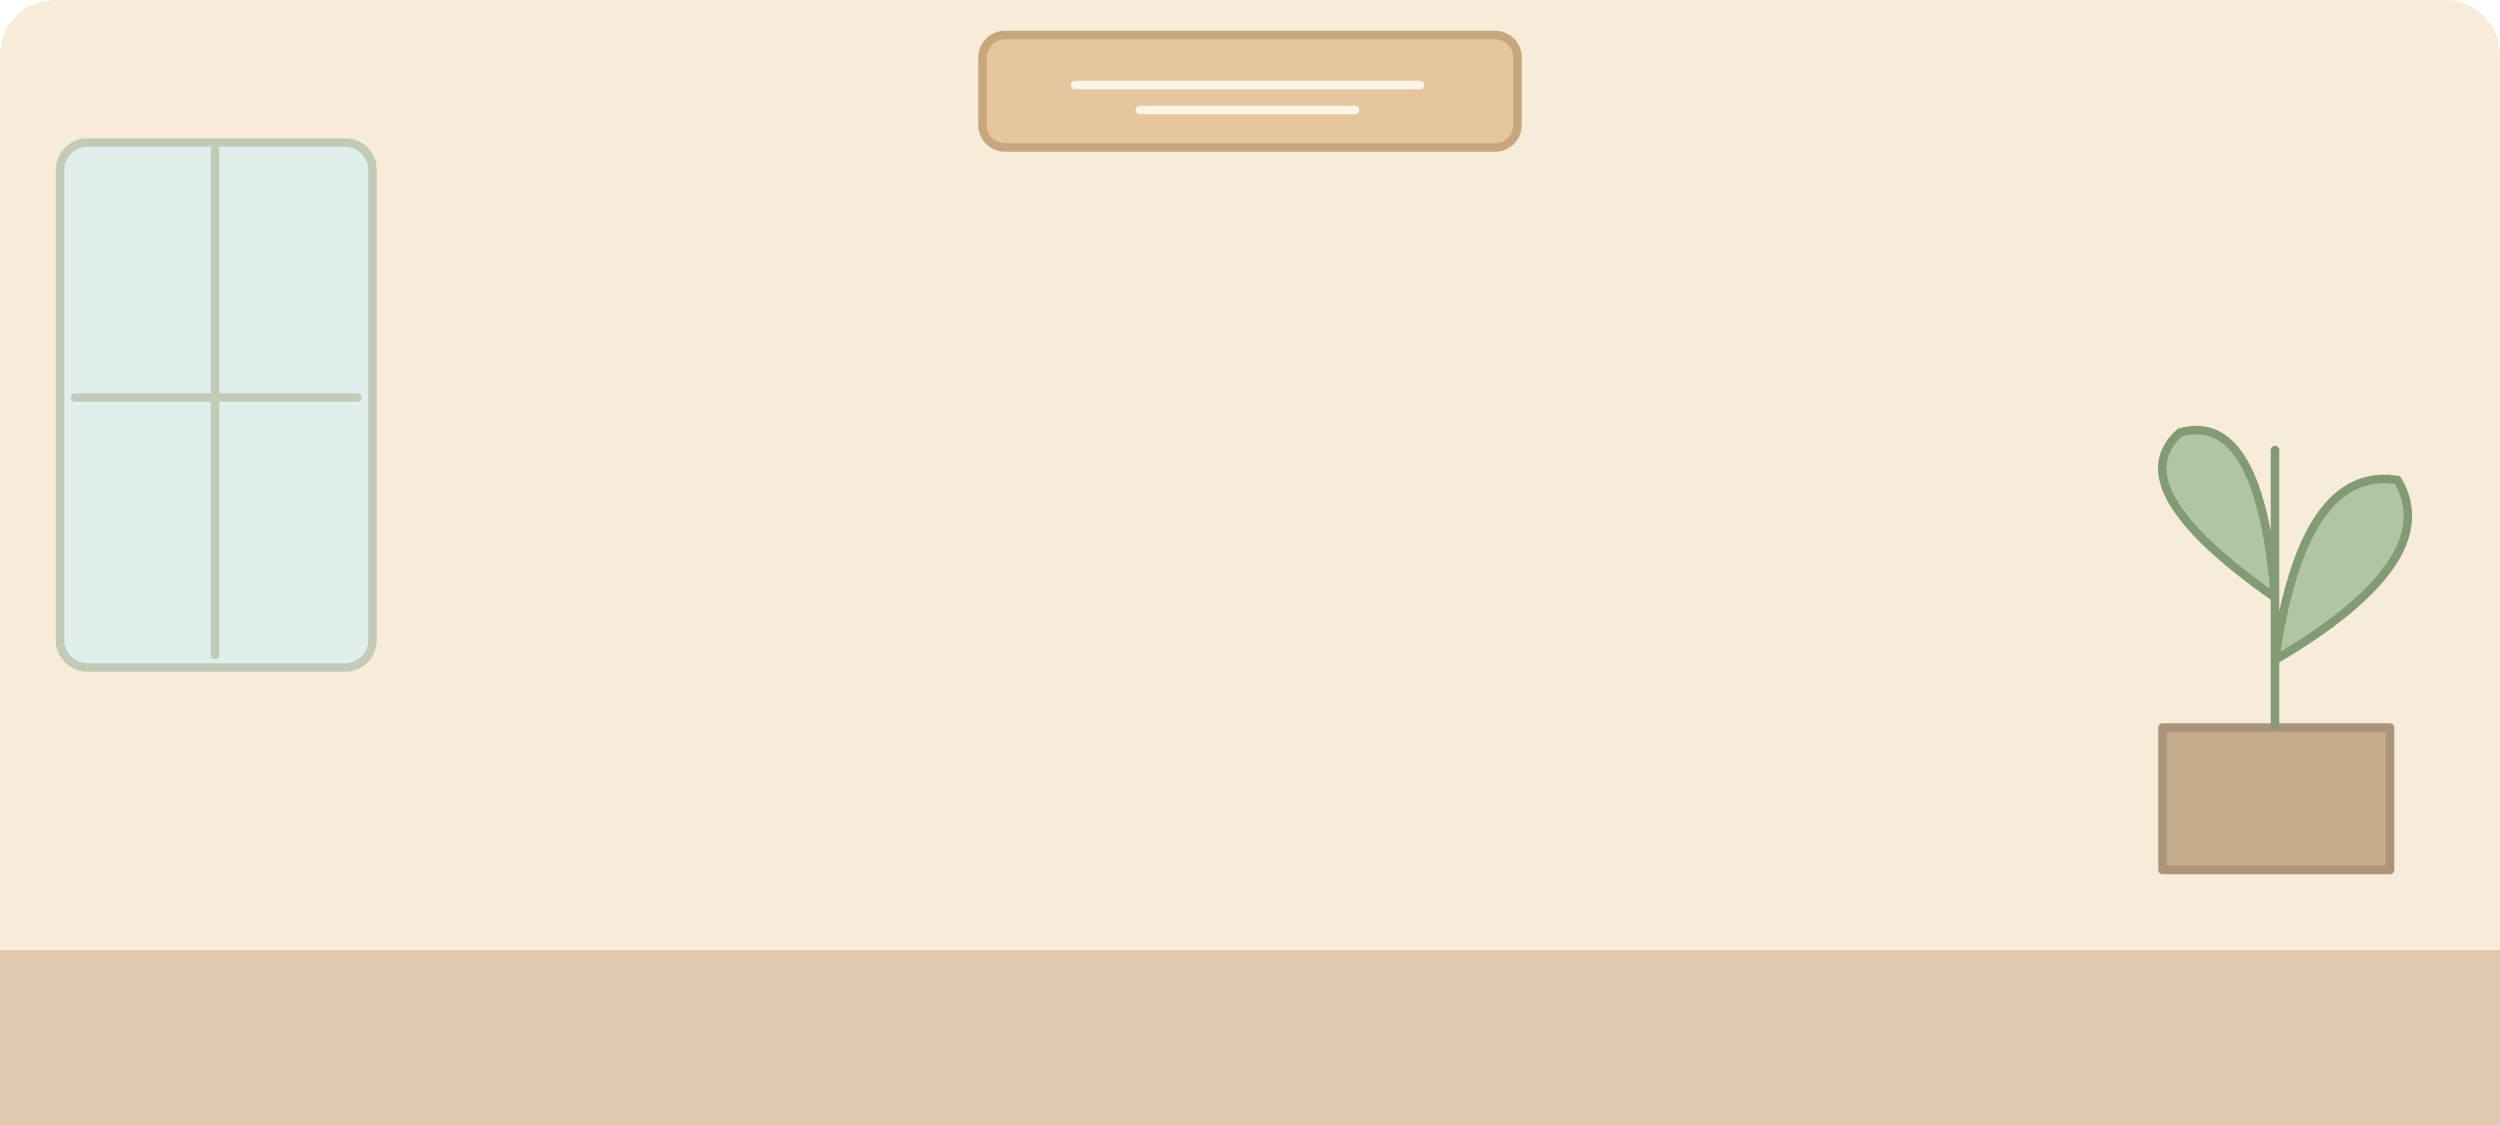
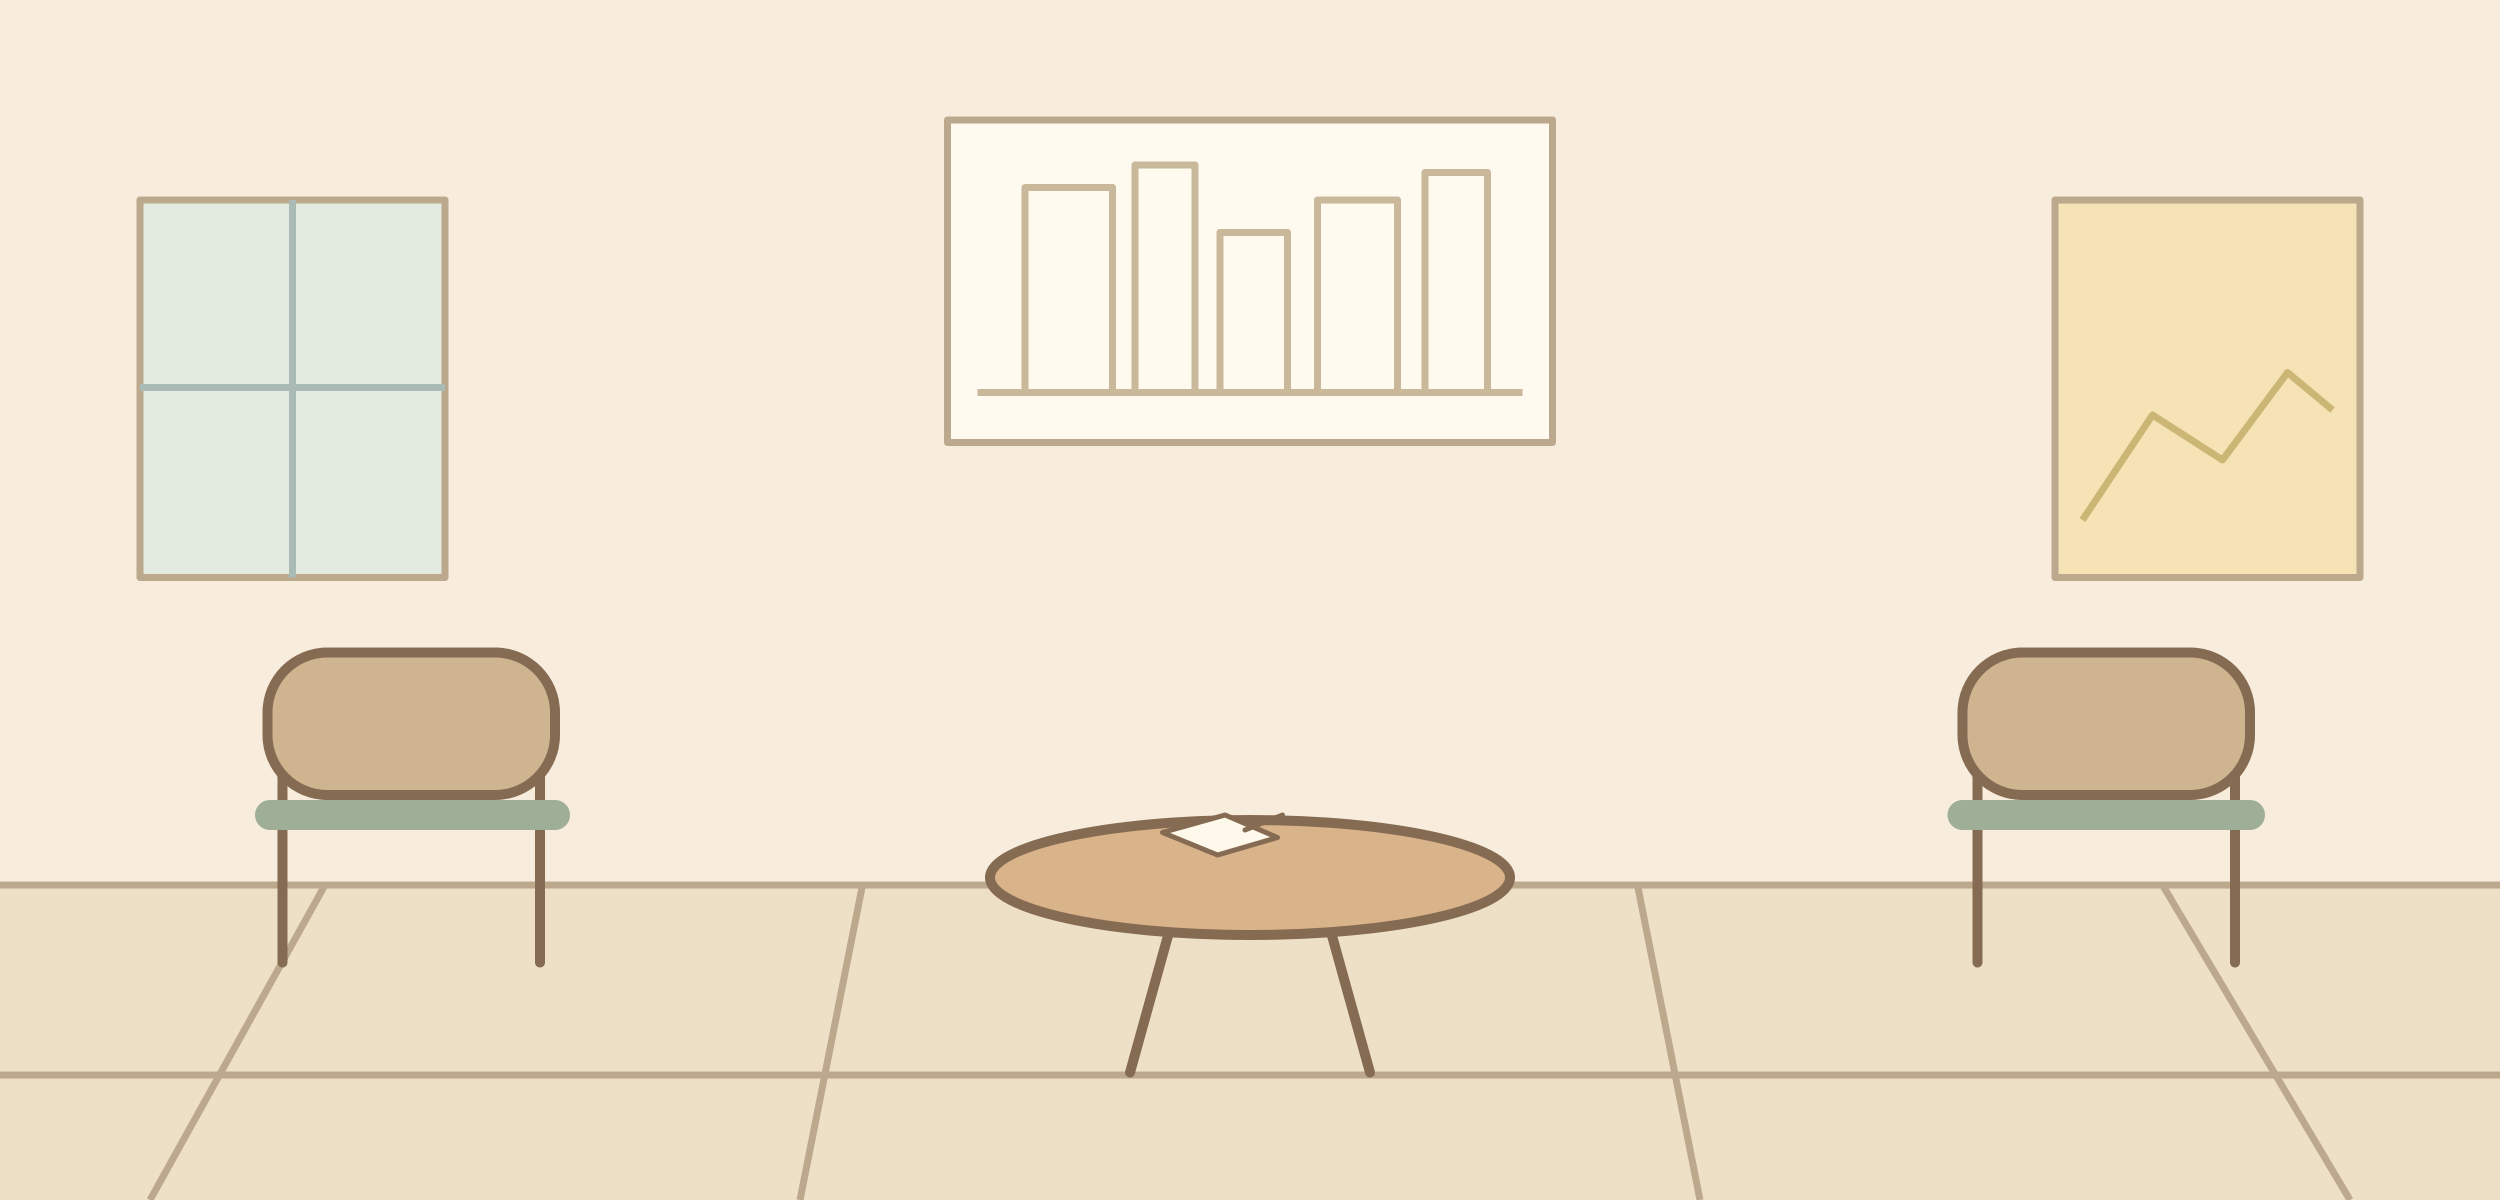
- <svg xmlns="http://www.w3.org/2000/svg" viewBox="0 0 1000 450">
-   <g stroke="#4A3226" stroke-width="3.4" stroke-linecap="round" stroke-linejoin="round">
-     <rect width="1000" height="450" rx="22" fill="#F7EBD9" stroke="none" />
-     <path d="M0 380h1000v70H0z" fill="#E0C9AC" stroke="none" />
-     <rect x="24" y="57" width="125" height="210" rx="11" fill="#E0EFEB" stroke="#C2CBB7" />
-     <path d="M86 60v202M30 159h113" stroke="#C2CBB7" />
-     <path d="M865 348v-57h91v57z" fill="#C4AB8C" stroke="#AB957A" />
-     <path d="M910 290V180M910 239q-63-44-38-66 32-9 38 66M910 264q68-40 49-72-38-6-49 72" fill="#B1C5A2" stroke="#839B74" />
-     <rect x="393" y="14" width="214" height="45" rx="9" fill="#E5C69E" stroke="#C6A77E" />
-     <path d="M430 34h138M456 44h86" stroke="#FFF5E6" />
+ <svg xmlns="http://www.w3.org/2000/svg" viewBox="0 0 1000 480" preserveAspectRatio="xMidYMax slice">
+   <path fill="#F8EDDD" d="M0 0h1000v480H0z" />
+   <path fill="#EEDFC7" d="M0 354h1000v126H0z" />
+   <g fill="none" stroke="#BCA88D" stroke-width="2.8" stroke-linejoin="round">
+     <path d="M0 354h1000M0 430h1000M130 354L60 480m285-126-25 126m335-126 25 126m185-126 75 126" />
+     <path fill="#FFFAEF" d="M379 48h242v129H379z" />
+     <path d="M391 157h218m-199 0V75h35v82m9 0V66h24v91m10 0V93h27v64m12 0V80h32v77m11 0V69h25v88" stroke="#C9B899" />
+     <path fill="#E3EAE0" d="M56 80h122v151H56z" />
+     <path d="M117 80v151M56 155h122" stroke="#A9BBB4" />
+     <path fill="#F5E3B5" d="M822 80h122v151H822z" />
+     <path d="M833 208l28-42 28 18 26-35 18 15" stroke="#CCB675" />
+   </g>
+   <g stroke="#866B53" stroke-width="4" stroke-linecap="round" stroke-linejoin="round">
+     <path d="M113 294v91m103-91v91M791 294v91m103-91v91" fill="none" />
+     <rect x="107" y="261" width="115" height="57" rx="24" fill="#CEB590" />
+     <rect x="785" y="261" width="115" height="57" rx="24" fill="#CEB590" />
+     <path d="M108 326h114m563 0h115" stroke-width="12" stroke="#9FAE96" />
+     <path d="M472 357l-20 72m76-72 20 72" />
+     <ellipse cx="500" cy="351" rx="104" ry="23" fill="#D9B389" />
+     <path d="M465 333l25-7 21 9-24 7z" fill="#FFF9EB" stroke-width="2" />
+     <path d="M498 332l15-6" stroke-width="2" />
  </g>
</svg>
